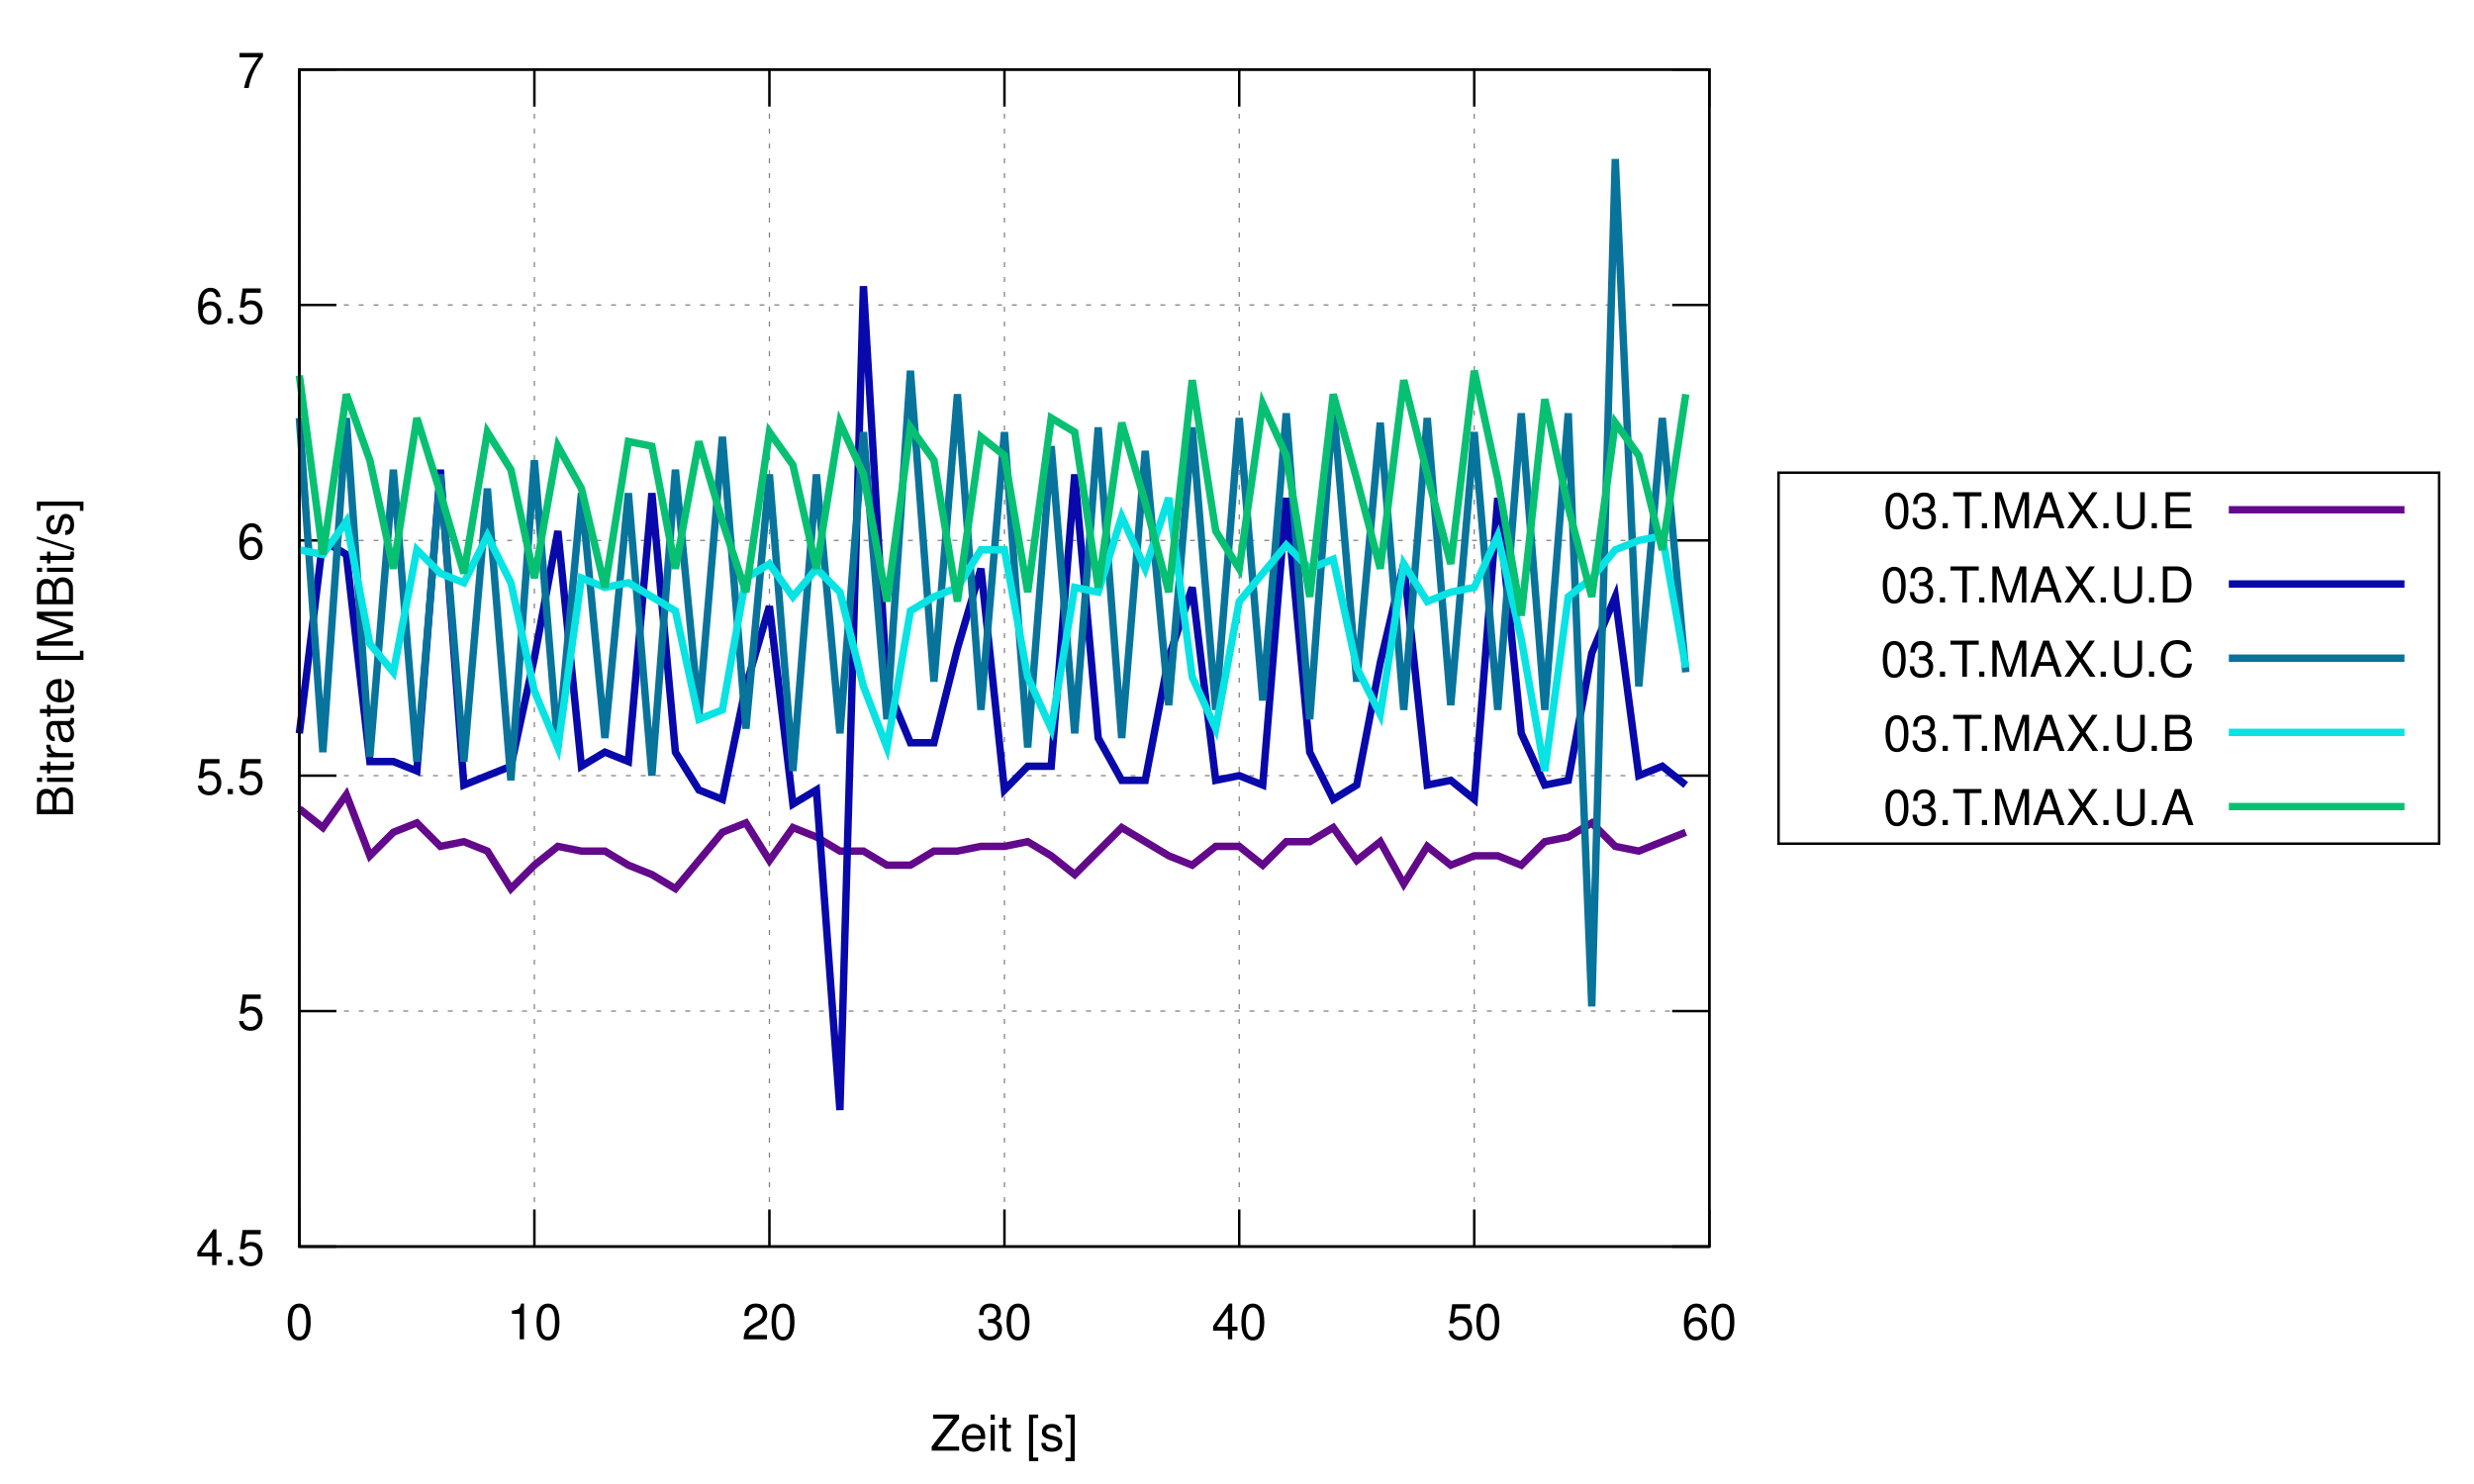
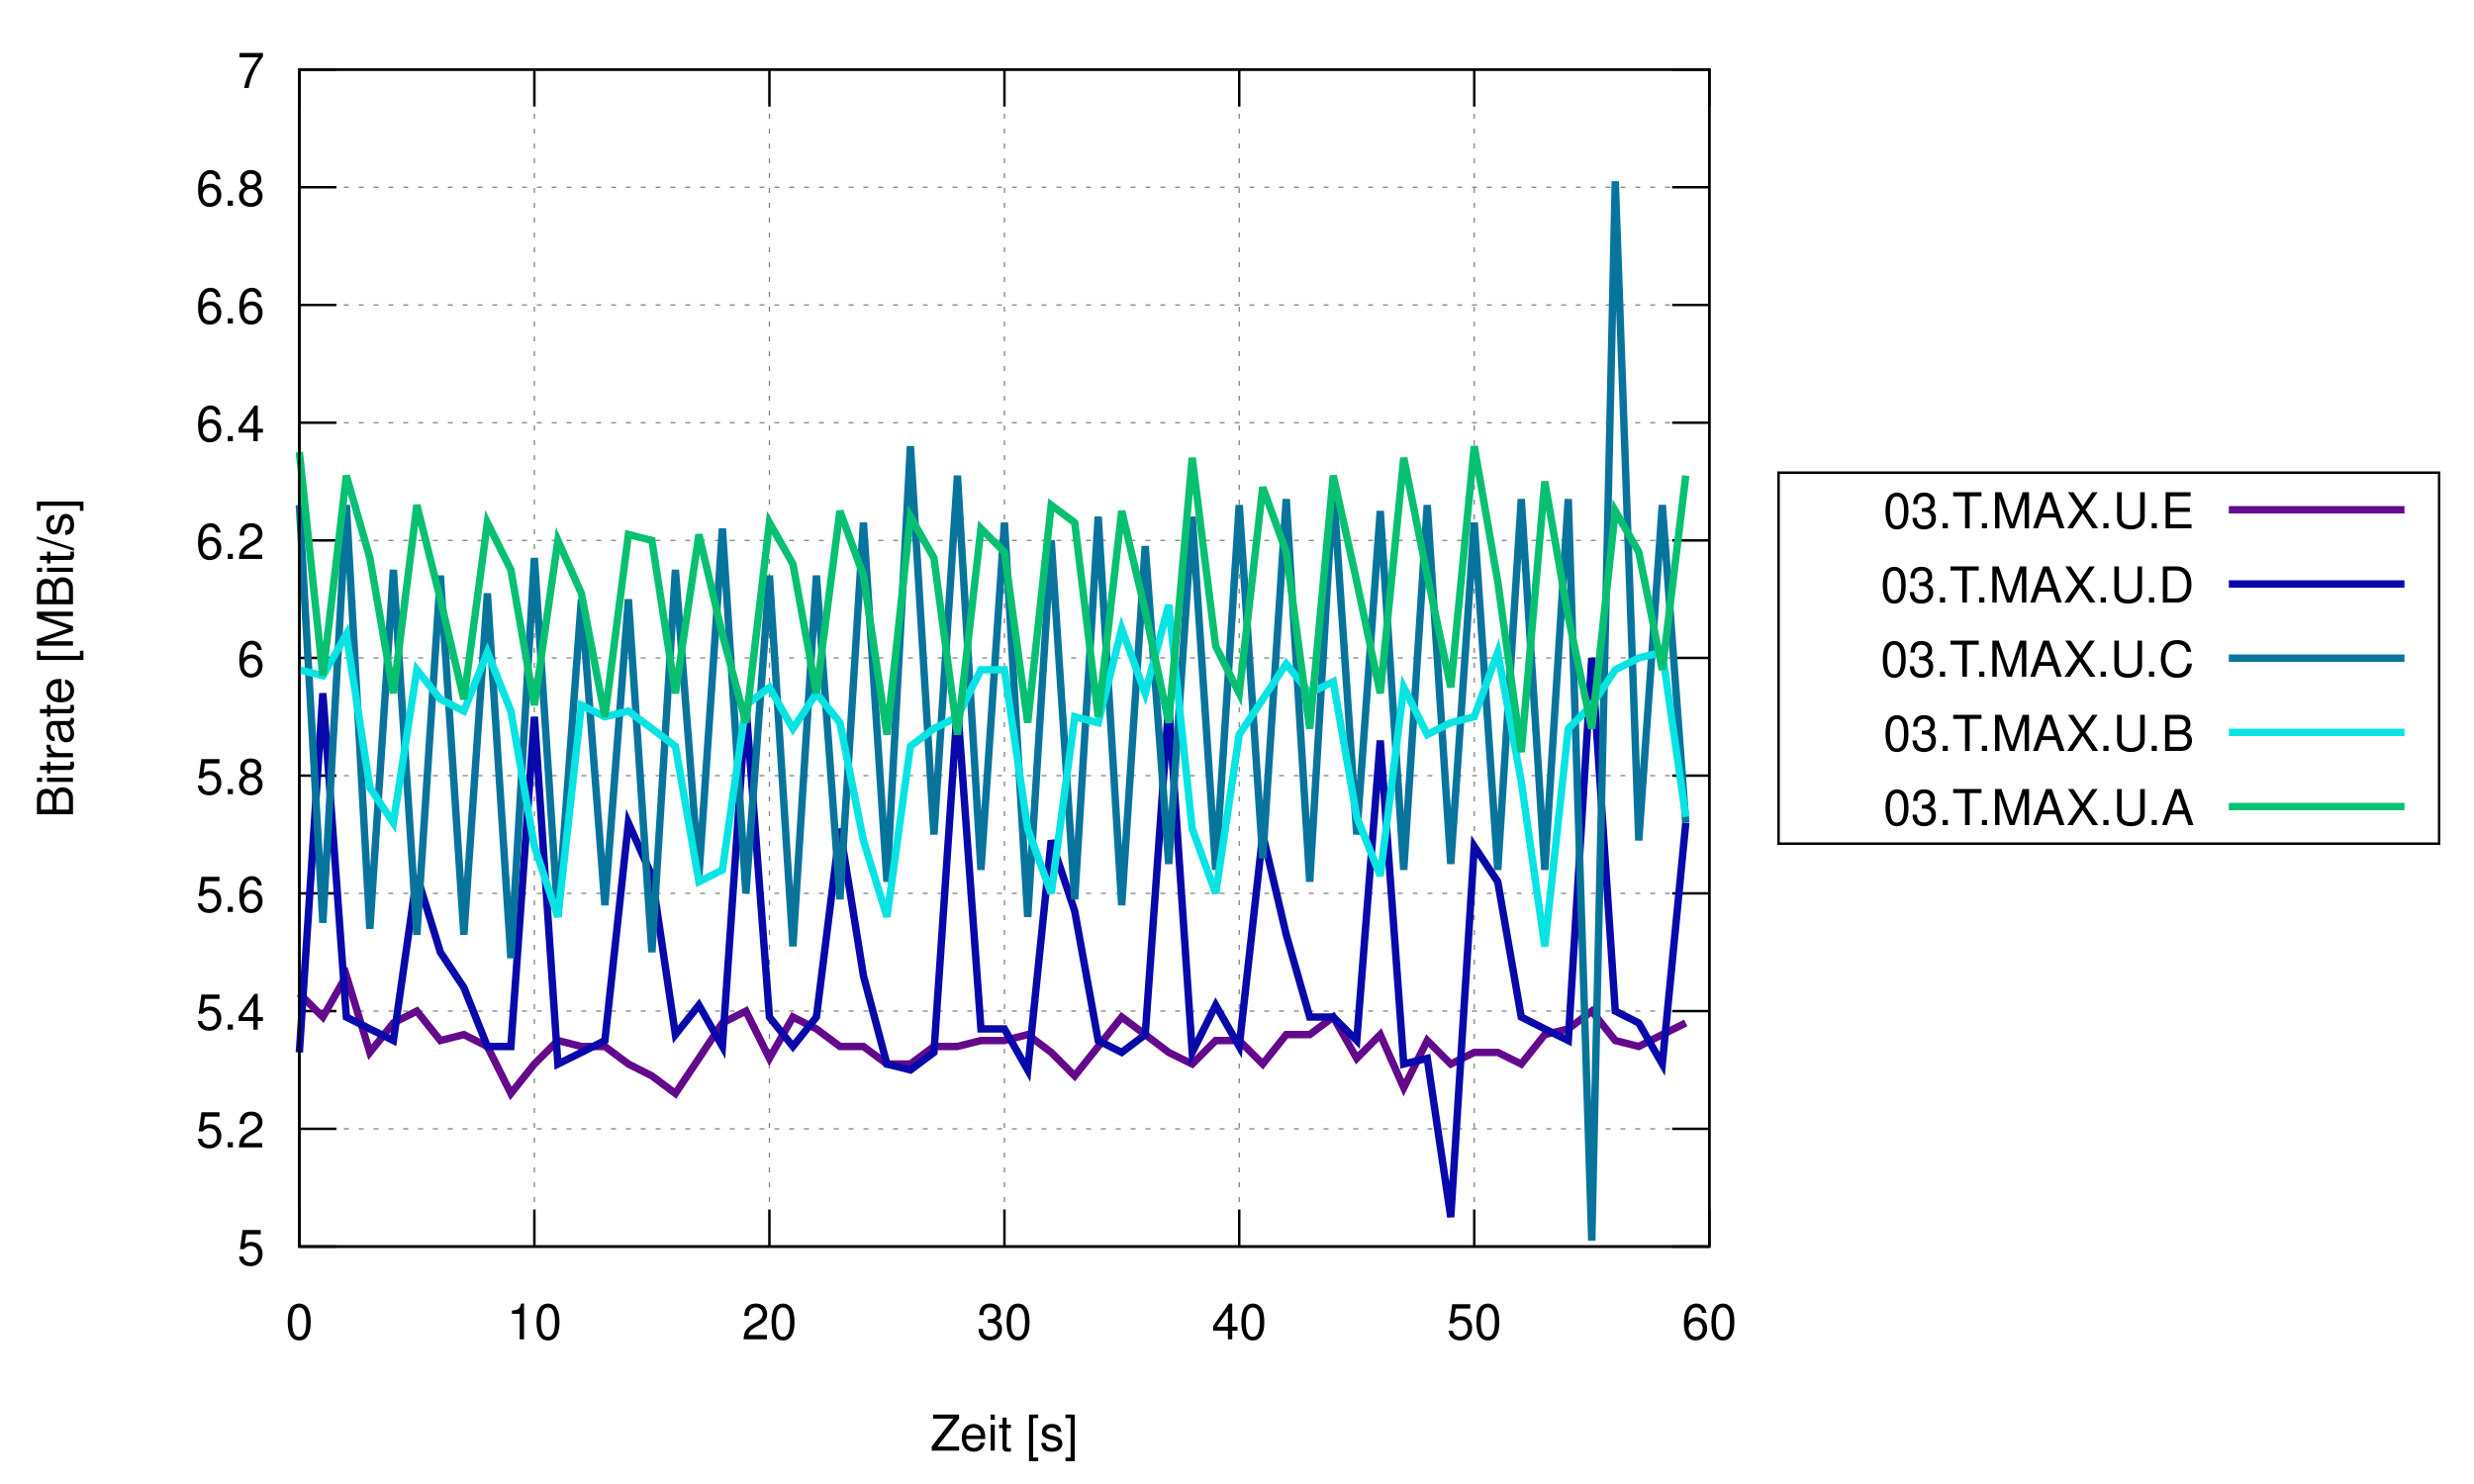
<svg xmlns="http://www.w3.org/2000/svg" xmlns:xlink="http://www.w3.org/1999/xlink" width="1000" height="600" viewBox="0 0 1000 600">
  <g id="gnuplot_canvas">
    <rect x="0" y="0" width="1000" height="600" fill="none" />
    <defs>
      <circle id="gpDot" r="0.5" stroke-width="0.5" />
      <path id="gpPt0" stroke-width="0.133" stroke="currentColor" d="M-1,0 h2 M0,-1 v2" />
      <path id="gpPt1" stroke-width="0.133" stroke="currentColor" d="M-1,-1 L1,1 M1,-1 L-1,1" />
      <path id="gpPt2" stroke-width="0.133" stroke="currentColor" d="M-1,0 L1,0 M0,-1 L0,1 M-1,-1 L1,1 M-1,1 L1,-1" />
      <rect id="gpPt3" stroke-width="0.133" stroke="currentColor" x="-1" y="-1" width="2" height="2" />
      <rect id="gpPt4" stroke-width="0.133" stroke="currentColor" fill="currentColor" x="-1" y="-1" width="2" height="2" />
      <circle id="gpPt5" stroke-width="0.133" stroke="currentColor" cx="0" cy="0" r="1" />
      <use xlink:href="#gpPt5" id="gpPt6" fill="currentColor" stroke="none" />
      <path id="gpPt7" stroke-width="0.133" stroke="currentColor" d="M0,-1.33 L-1.33,0.67 L1.33,0.67 z" />
      <use xlink:href="#gpPt7" id="gpPt8" fill="currentColor" stroke="none" />
      <use xlink:href="#gpPt7" id="gpPt9" stroke="currentColor" transform="rotate(180)" />
      <use xlink:href="#gpPt9" id="gpPt10" fill="currentColor" stroke="none" />
      <use xlink:href="#gpPt3" id="gpPt11" stroke="currentColor" transform="rotate(45)" />
      <use xlink:href="#gpPt11" id="gpPt12" fill="currentColor" stroke="none" />
      <path id="gpPt13" stroke-width="0.133" stroke="currentColor" d="M0,1.330 L1.265,0.411 L0.782,-1.067 L-0.782,-1.076 L-1.265,0.411 z" />
      <use xlink:href="#gpPt13" id="gpPt14" fill="currentColor" stroke="none" />
      <filter id="textbox" filterUnits="objectBoundingBox" x="0" y="0" height="1" width="1">
        <feFlood flood-color="white" flood-opacity="1" result="bgnd" />
        <feComposite in="SourceGraphic" in2="bgnd" operator="atop" />
      </filter>
      <filter id="greybox" filterUnits="objectBoundingBox" x="0" y="0" height="1" width="1">
        <feFlood flood-color="lightgrey" flood-opacity="1" result="grey" />
        <feComposite in="SourceGraphic" in2="grey" operator="atop" />
      </filter>
    </defs>
    <g fill="none" color="white" stroke="currentColor" stroke-width="1.00" stroke-linecap="butt" stroke-linejoin="miter">
</g>
    <g fill="none" color="black" stroke="currentColor" stroke-width="1.00" stroke-linecap="butt" stroke-linejoin="miter">
</g>
    <g fill="none" color="black" stroke="black" stroke-width="0.50" stroke-linecap="butt" stroke-linejoin="miter">
</g>
    <g fill="none" color="gray" stroke="currentColor" stroke-width="0.50" stroke-linecap="butt" stroke-linejoin="miter">
      <path stroke="gray" stroke-dasharray="2,4" class="gridline" d="M121.0,504.0 L690.9,504.0  " />
    </g>
    <g fill="none" color="gray" stroke="gray" stroke-width="1.00" stroke-linecap="butt" stroke-linejoin="miter">
</g>
    <g fill="none" color="black" stroke="currentColor" stroke-width="1.00" stroke-linecap="butt" stroke-linejoin="miter">
      <path stroke="black" d="M121.0,504.0 L136.0,504.0 M690.9,504.0 L675.9,504.0  " />
      <g transform="translate(107.0,511.5)" stroke="none" fill="black" font-family="Helvetica" font-size="20.00" text-anchor="end">
        <text>
-           <tspan font-family="Helvetica"> 4.5</tspan>
+           <tspan font-family="Helvetica"> 5</tspan>
+         </text>
+       </g>
+     </g>
+     <g fill="none" color="black" stroke="currentColor" stroke-width="1.00" stroke-linecap="butt" stroke-linejoin="miter">
+ </g>
+     <g fill="none" color="black" stroke="black" stroke-width="0.50" stroke-linecap="butt" stroke-linejoin="miter">
+ </g>
+     <g fill="none" color="gray" stroke="currentColor" stroke-width="0.50" stroke-linecap="butt" stroke-linejoin="miter">
+       <path stroke="gray" stroke-dasharray="2,4" class="gridline" d="M121.0,456.4 L690.9,456.4  " />
+     </g>
+     <g fill="none" color="gray" stroke="gray" stroke-width="1.00" stroke-linecap="butt" stroke-linejoin="miter">
+ </g>
+     <g fill="none" color="black" stroke="currentColor" stroke-width="1.00" stroke-linecap="butt" stroke-linejoin="miter">
+       <path stroke="black" d="M121.0,456.4 L136.0,456.4 M690.9,456.4 L675.9,456.4  " />
+       <g transform="translate(107.0,463.9)" stroke="none" fill="black" font-family="Helvetica" font-size="20.00" text-anchor="end">
+         <text>
+           <tspan font-family="Helvetica"> 5.2</tspan>
        </text>
      </g>
    </g>
    <g fill="none" color="black" stroke="currentColor" stroke-width="1.00" stroke-linecap="butt" stroke-linejoin="miter">
</g>
    <g fill="none" color="black" stroke="black" stroke-width="0.50" stroke-linecap="butt" stroke-linejoin="miter">
</g>
    <g fill="none" color="gray" stroke="currentColor" stroke-width="0.50" stroke-linecap="butt" stroke-linejoin="miter">
      <path stroke="gray" stroke-dasharray="2,4" class="gridline" d="M121.0,408.8 L690.9,408.8  " />
    </g>
    <g fill="none" color="gray" stroke="gray" stroke-width="1.00" stroke-linecap="butt" stroke-linejoin="miter">
</g>
    <g fill="none" color="black" stroke="currentColor" stroke-width="1.00" stroke-linecap="butt" stroke-linejoin="miter">
      <path stroke="black" d="M121.0,408.8 L136.0,408.8 M690.9,408.8 L675.9,408.8  " />
      <g transform="translate(107.0,416.3)" stroke="none" fill="black" font-family="Helvetica" font-size="20.00" text-anchor="end">
        <text>
-           <tspan font-family="Helvetica"> 5</tspan>
+           <tspan font-family="Helvetica"> 5.4</tspan>
+         </text>
+       </g>
+     </g>
+     <g fill="none" color="black" stroke="currentColor" stroke-width="1.00" stroke-linecap="butt" stroke-linejoin="miter">
+ </g>
+     <g fill="none" color="black" stroke="black" stroke-width="0.50" stroke-linecap="butt" stroke-linejoin="miter">
+ </g>
+     <g fill="none" color="gray" stroke="currentColor" stroke-width="0.50" stroke-linecap="butt" stroke-linejoin="miter">
+       <path stroke="gray" stroke-dasharray="2,4" class="gridline" d="M121.0,361.2 L690.9,361.2  " />
+     </g>
+     <g fill="none" color="gray" stroke="gray" stroke-width="1.00" stroke-linecap="butt" stroke-linejoin="miter">
+ </g>
+     <g fill="none" color="black" stroke="currentColor" stroke-width="1.00" stroke-linecap="butt" stroke-linejoin="miter">
+       <path stroke="black" d="M121.0,361.2 L136.0,361.2 M690.9,361.2 L675.9,361.2  " />
+       <g transform="translate(107.0,368.7)" stroke="none" fill="black" font-family="Helvetica" font-size="20.00" text-anchor="end">
+         <text>
+           <tspan font-family="Helvetica"> 5.6</tspan>
        </text>
      </g>
    </g>
    <g fill="none" color="black" stroke="currentColor" stroke-width="1.00" stroke-linecap="butt" stroke-linejoin="miter">
</g>
    <g fill="none" color="black" stroke="black" stroke-width="0.50" stroke-linecap="butt" stroke-linejoin="miter">
</g>
    <g fill="none" color="gray" stroke="currentColor" stroke-width="0.50" stroke-linecap="butt" stroke-linejoin="miter">
      <path stroke="gray" stroke-dasharray="2,4" class="gridline" d="M121.0,313.6 L690.9,313.6  " />
    </g>
    <g fill="none" color="gray" stroke="gray" stroke-width="1.00" stroke-linecap="butt" stroke-linejoin="miter">
</g>
    <g fill="none" color="black" stroke="currentColor" stroke-width="1.00" stroke-linecap="butt" stroke-linejoin="miter">
      <path stroke="black" d="M121.0,313.6 L136.0,313.6 M690.9,313.6 L675.9,313.6  " />
      <g transform="translate(107.0,321.1)" stroke="none" fill="black" font-family="Helvetica" font-size="20.00" text-anchor="end">
        <text>
-           <tspan font-family="Helvetica"> 5.5</tspan>
+           <tspan font-family="Helvetica"> 5.8</tspan>
+         </text>
+       </g>
+     </g>
+     <g fill="none" color="black" stroke="currentColor" stroke-width="1.00" stroke-linecap="butt" stroke-linejoin="miter">
+ </g>
+     <g fill="none" color="black" stroke="black" stroke-width="0.50" stroke-linecap="butt" stroke-linejoin="miter">
+ </g>
+     <g fill="none" color="gray" stroke="currentColor" stroke-width="0.50" stroke-linecap="butt" stroke-linejoin="miter">
+       <path stroke="gray" stroke-dasharray="2,4" class="gridline" d="M121.0,266.0 L690.9,266.0  " />
+     </g>
+     <g fill="none" color="gray" stroke="gray" stroke-width="1.00" stroke-linecap="butt" stroke-linejoin="miter">
+ </g>
+     <g fill="none" color="black" stroke="currentColor" stroke-width="1.00" stroke-linecap="butt" stroke-linejoin="miter">
+       <path stroke="black" d="M121.0,266.0 L136.0,266.0 M690.9,266.0 L675.9,266.0  " />
+       <g transform="translate(107.0,273.5)" stroke="none" fill="black" font-family="Helvetica" font-size="20.00" text-anchor="end">
+         <text>
+           <tspan font-family="Helvetica"> 6</tspan>
        </text>
      </g>
    </g>
    <g fill="none" color="black" stroke="currentColor" stroke-width="1.00" stroke-linecap="butt" stroke-linejoin="miter">
</g>
    <g fill="none" color="black" stroke="black" stroke-width="0.50" stroke-linecap="butt" stroke-linejoin="miter">
</g>
    <g fill="none" color="gray" stroke="currentColor" stroke-width="0.50" stroke-linecap="butt" stroke-linejoin="miter">
      <path stroke="gray" stroke-dasharray="2,4" class="gridline" d="M121.0,218.5 L690.9,218.5  " />
    </g>
    <g fill="none" color="gray" stroke="gray" stroke-width="1.00" stroke-linecap="butt" stroke-linejoin="miter">
</g>
    <g fill="none" color="black" stroke="currentColor" stroke-width="1.00" stroke-linecap="butt" stroke-linejoin="miter">
      <path stroke="black" d="M121.0,218.5 L136.0,218.5 M690.9,218.5 L675.9,218.5  " />
      <g transform="translate(107.0,226.0)" stroke="none" fill="black" font-family="Helvetica" font-size="20.00" text-anchor="end">
        <text>
-           <tspan font-family="Helvetica"> 6</tspan>
+           <tspan font-family="Helvetica"> 6.2</tspan>
+         </text>
+       </g>
+     </g>
+     <g fill="none" color="black" stroke="currentColor" stroke-width="1.00" stroke-linecap="butt" stroke-linejoin="miter">
+ </g>
+     <g fill="none" color="black" stroke="black" stroke-width="0.50" stroke-linecap="butt" stroke-linejoin="miter">
+ </g>
+     <g fill="none" color="gray" stroke="currentColor" stroke-width="0.50" stroke-linecap="butt" stroke-linejoin="miter">
+       <path stroke="gray" stroke-dasharray="2,4" class="gridline" d="M121.0,170.9 L690.9,170.9  " />
+     </g>
+     <g fill="none" color="gray" stroke="gray" stroke-width="1.00" stroke-linecap="butt" stroke-linejoin="miter">
+ </g>
+     <g fill="none" color="black" stroke="currentColor" stroke-width="1.00" stroke-linecap="butt" stroke-linejoin="miter">
+       <path stroke="black" d="M121.0,170.9 L136.0,170.9 M690.9,170.9 L675.9,170.9  " />
+       <g transform="translate(107.0,178.4)" stroke="none" fill="black" font-family="Helvetica" font-size="20.00" text-anchor="end">
+         <text>
+           <tspan font-family="Helvetica"> 6.4</tspan>
        </text>
      </g>
    </g>
    <g fill="none" color="black" stroke="currentColor" stroke-width="1.00" stroke-linecap="butt" stroke-linejoin="miter">
</g>
    <g fill="none" color="black" stroke="black" stroke-width="0.50" stroke-linecap="butt" stroke-linejoin="miter">
</g>
    <g fill="none" color="gray" stroke="currentColor" stroke-width="0.50" stroke-linecap="butt" stroke-linejoin="miter">
      <path stroke="gray" stroke-dasharray="2,4" class="gridline" d="M121.0,123.3 L690.9,123.3  " />
    </g>
    <g fill="none" color="gray" stroke="gray" stroke-width="1.00" stroke-linecap="butt" stroke-linejoin="miter">
</g>
    <g fill="none" color="black" stroke="currentColor" stroke-width="1.00" stroke-linecap="butt" stroke-linejoin="miter">
      <path stroke="black" d="M121.0,123.3 L136.0,123.3 M690.9,123.3 L675.9,123.3  " />
      <g transform="translate(107.0,130.8)" stroke="none" fill="black" font-family="Helvetica" font-size="20.00" text-anchor="end">
        <text>
-           <tspan font-family="Helvetica"> 6.5</tspan>
+           <tspan font-family="Helvetica"> 6.6</tspan>
+         </text>
+       </g>
+     </g>
+     <g fill="none" color="black" stroke="currentColor" stroke-width="1.00" stroke-linecap="butt" stroke-linejoin="miter">
+ </g>
+     <g fill="none" color="black" stroke="black" stroke-width="0.50" stroke-linecap="butt" stroke-linejoin="miter">
+ </g>
+     <g fill="none" color="gray" stroke="currentColor" stroke-width="0.50" stroke-linecap="butt" stroke-linejoin="miter">
+       <path stroke="gray" stroke-dasharray="2,4" class="gridline" d="M121.0,75.7 L690.9,75.7  " />
+     </g>
+     <g fill="none" color="gray" stroke="gray" stroke-width="1.00" stroke-linecap="butt" stroke-linejoin="miter">
+ </g>
+     <g fill="none" color="black" stroke="currentColor" stroke-width="1.00" stroke-linecap="butt" stroke-linejoin="miter">
+       <path stroke="black" d="M121.0,75.7 L136.0,75.7 M690.9,75.7 L675.9,75.7  " />
+       <g transform="translate(107.0,83.2)" stroke="none" fill="black" font-family="Helvetica" font-size="20.00" text-anchor="end">
+         <text>
+           <tspan font-family="Helvetica"> 6.8</tspan>
        </text>
      </g>
    </g>
    <g fill="none" color="black" stroke="currentColor" stroke-width="1.00" stroke-linecap="butt" stroke-linejoin="miter">
</g>
    <g fill="none" color="black" stroke="black" stroke-width="0.50" stroke-linecap="butt" stroke-linejoin="miter">
</g>
    <g fill="none" color="gray" stroke="currentColor" stroke-width="0.50" stroke-linecap="butt" stroke-linejoin="miter">
      <path stroke="gray" stroke-dasharray="2,4" class="gridline" d="M121.0,28.1 L690.9,28.1  " />
    </g>
    <g fill="none" color="gray" stroke="gray" stroke-width="1.00" stroke-linecap="butt" stroke-linejoin="miter">
</g>
    <g fill="none" color="black" stroke="currentColor" stroke-width="1.00" stroke-linecap="butt" stroke-linejoin="miter">
      <path stroke="black" d="M121.0,28.1 L136.0,28.1 M690.9,28.1 L675.9,28.1  " />
      <g transform="translate(107.0,35.6)" stroke="none" fill="black" font-family="Helvetica" font-size="20.00" text-anchor="end">
        <text>
          <tspan font-family="Helvetica"> 7</tspan>
        </text>
      </g>
    </g>
    <g fill="none" color="black" stroke="currentColor" stroke-width="1.00" stroke-linecap="butt" stroke-linejoin="miter">
</g>
    <g fill="none" color="black" stroke="black" stroke-width="0.50" stroke-linecap="butt" stroke-linejoin="miter">
</g>
    <g fill="none" color="gray" stroke="currentColor" stroke-width="0.50" stroke-linecap="butt" stroke-linejoin="miter">
      <path stroke="gray" stroke-dasharray="2,4" class="gridline" d="M121.0,504.0 L121.0,28.1  " />
    </g>
    <g fill="none" color="gray" stroke="gray" stroke-width="1.00" stroke-linecap="butt" stroke-linejoin="miter">
</g>
    <g fill="none" color="black" stroke="currentColor" stroke-width="1.00" stroke-linecap="butt" stroke-linejoin="miter">
      <path stroke="black" d="M121.0,504.0 L121.0,489.0 M121.0,28.1 L121.0,43.1  " />
      <g transform="translate(121.0,541.5)" stroke="none" fill="black" font-family="Helvetica" font-size="20.00" text-anchor="middle">
        <text>
          <tspan font-family="Helvetica"> 0</tspan>
        </text>
      </g>
    </g>
    <g fill="none" color="black" stroke="currentColor" stroke-width="1.00" stroke-linecap="butt" stroke-linejoin="miter">
</g>
    <g fill="none" color="black" stroke="black" stroke-width="0.50" stroke-linecap="butt" stroke-linejoin="miter">
</g>
    <g fill="none" color="gray" stroke="currentColor" stroke-width="0.50" stroke-linecap="butt" stroke-linejoin="miter">
      <path stroke="gray" stroke-dasharray="2,4" class="gridline" d="M216.0,504.0 L216.0,28.1  " />
    </g>
    <g fill="none" color="gray" stroke="gray" stroke-width="1.00" stroke-linecap="butt" stroke-linejoin="miter">
</g>
    <g fill="none" color="black" stroke="currentColor" stroke-width="1.00" stroke-linecap="butt" stroke-linejoin="miter">
      <path stroke="black" d="M216.0,504.0 L216.0,489.0 M216.0,28.1 L216.0,43.1  " />
      <g transform="translate(216.0,541.5)" stroke="none" fill="black" font-family="Helvetica" font-size="20.00" text-anchor="middle">
        <text>
          <tspan font-family="Helvetica"> 10</tspan>
        </text>
      </g>
    </g>
    <g fill="none" color="black" stroke="currentColor" stroke-width="1.00" stroke-linecap="butt" stroke-linejoin="miter">
</g>
    <g fill="none" color="black" stroke="black" stroke-width="0.50" stroke-linecap="butt" stroke-linejoin="miter">
</g>
    <g fill="none" color="gray" stroke="currentColor" stroke-width="0.50" stroke-linecap="butt" stroke-linejoin="miter">
      <path stroke="gray" stroke-dasharray="2,4" class="gridline" d="M311.0,504.0 L311.0,28.1  " />
    </g>
    <g fill="none" color="gray" stroke="gray" stroke-width="1.00" stroke-linecap="butt" stroke-linejoin="miter">
</g>
    <g fill="none" color="black" stroke="currentColor" stroke-width="1.00" stroke-linecap="butt" stroke-linejoin="miter">
      <path stroke="black" d="M311.0,504.0 L311.0,489.0 M311.0,28.1 L311.0,43.1  " />
      <g transform="translate(311.0,541.5)" stroke="none" fill="black" font-family="Helvetica" font-size="20.00" text-anchor="middle">
        <text>
          <tspan font-family="Helvetica"> 20</tspan>
        </text>
      </g>
    </g>
    <g fill="none" color="black" stroke="currentColor" stroke-width="1.00" stroke-linecap="butt" stroke-linejoin="miter">
</g>
    <g fill="none" color="black" stroke="black" stroke-width="0.50" stroke-linecap="butt" stroke-linejoin="miter">
</g>
    <g fill="none" color="gray" stroke="currentColor" stroke-width="0.50" stroke-linecap="butt" stroke-linejoin="miter">
      <path stroke="gray" stroke-dasharray="2,4" class="gridline" d="M406.0,504.0 L406.0,28.1  " />
    </g>
    <g fill="none" color="gray" stroke="gray" stroke-width="1.00" stroke-linecap="butt" stroke-linejoin="miter">
</g>
    <g fill="none" color="black" stroke="currentColor" stroke-width="1.00" stroke-linecap="butt" stroke-linejoin="miter">
      <path stroke="black" d="M406.0,504.0 L406.0,489.0 M406.0,28.1 L406.0,43.1  " />
      <g transform="translate(406.0,541.5)" stroke="none" fill="black" font-family="Helvetica" font-size="20.00" text-anchor="middle">
        <text>
          <tspan font-family="Helvetica"> 30</tspan>
        </text>
      </g>
    </g>
    <g fill="none" color="black" stroke="currentColor" stroke-width="1.00" stroke-linecap="butt" stroke-linejoin="miter">
</g>
    <g fill="none" color="black" stroke="black" stroke-width="0.50" stroke-linecap="butt" stroke-linejoin="miter">
</g>
    <g fill="none" color="gray" stroke="currentColor" stroke-width="0.50" stroke-linecap="butt" stroke-linejoin="miter">
      <path stroke="gray" stroke-dasharray="2,4" class="gridline" d="M500.9,504.0 L500.9,28.1  " />
    </g>
    <g fill="none" color="gray" stroke="gray" stroke-width="1.00" stroke-linecap="butt" stroke-linejoin="miter">
</g>
    <g fill="none" color="black" stroke="currentColor" stroke-width="1.00" stroke-linecap="butt" stroke-linejoin="miter">
      <path stroke="black" d="M500.9,504.0 L500.9,489.0 M500.9,28.1 L500.9,43.1  " />
      <g transform="translate(500.9,541.5)" stroke="none" fill="black" font-family="Helvetica" font-size="20.00" text-anchor="middle">
        <text>
          <tspan font-family="Helvetica"> 40</tspan>
        </text>
      </g>
    </g>
    <g fill="none" color="black" stroke="currentColor" stroke-width="1.00" stroke-linecap="butt" stroke-linejoin="miter">
</g>
    <g fill="none" color="black" stroke="black" stroke-width="0.50" stroke-linecap="butt" stroke-linejoin="miter">
</g>
    <g fill="none" color="gray" stroke="currentColor" stroke-width="0.50" stroke-linecap="butt" stroke-linejoin="miter">
      <path stroke="gray" stroke-dasharray="2,4" class="gridline" d="M595.9,504.0 L595.9,28.1  " />
    </g>
    <g fill="none" color="gray" stroke="gray" stroke-width="1.00" stroke-linecap="butt" stroke-linejoin="miter">
</g>
    <g fill="none" color="black" stroke="currentColor" stroke-width="1.00" stroke-linecap="butt" stroke-linejoin="miter">
      <path stroke="black" d="M595.9,504.0 L595.9,489.0 M595.9,28.1 L595.9,43.1  " />
      <g transform="translate(595.9,541.5)" stroke="none" fill="black" font-family="Helvetica" font-size="20.00" text-anchor="middle">
        <text>
          <tspan font-family="Helvetica"> 50</tspan>
        </text>
      </g>
    </g>
    <g fill="none" color="black" stroke="currentColor" stroke-width="1.00" stroke-linecap="butt" stroke-linejoin="miter">
</g>
    <g fill="none" color="black" stroke="black" stroke-width="0.50" stroke-linecap="butt" stroke-linejoin="miter">
</g>
    <g fill="none" color="gray" stroke="currentColor" stroke-width="0.50" stroke-linecap="butt" stroke-linejoin="miter">
      <path stroke="gray" stroke-dasharray="2,4" class="gridline" d="M690.9,504.0 L690.9,28.1  " />
    </g>
    <g fill="none" color="gray" stroke="gray" stroke-width="1.00" stroke-linecap="butt" stroke-linejoin="miter">
</g>
    <g fill="none" color="black" stroke="currentColor" stroke-width="1.00" stroke-linecap="butt" stroke-linejoin="miter">
      <path stroke="black" d="M690.9,504.0 L690.9,489.0 M690.9,28.1 L690.9,43.1  " />
      <g transform="translate(690.9,541.5)" stroke="none" fill="black" font-family="Helvetica" font-size="20.00" text-anchor="middle">
        <text>
          <tspan font-family="Helvetica"> 60</tspan>
        </text>
      </g>
    </g>
    <g fill="none" color="black" stroke="currentColor" stroke-width="1.00" stroke-linecap="butt" stroke-linejoin="miter">
</g>
    <g fill="none" color="black" stroke="currentColor" stroke-width="1.00" stroke-linecap="butt" stroke-linejoin="miter">
      <path stroke="black" d="M121.0,28.1 L121.0,504.0 L690.9,504.0 L690.9,28.1 L121.0,28.1 Z  " />
    </g>
    <g fill="none" color="black" stroke="currentColor" stroke-width="1.00" stroke-linecap="butt" stroke-linejoin="miter">
      <g transform="translate(29.5,266.1) rotate(270)" stroke="none" fill="black" font-family="Helvetica" font-size="20.00" text-anchor="middle">
        <text>
          <tspan font-family="Helvetica">Bitrate [MBit/s]</tspan>
        </text>
      </g>
    </g>
    <g fill="none" color="black" stroke="currentColor" stroke-width="1.00" stroke-linecap="butt" stroke-linejoin="miter">
      <g transform="translate(405.9,586.5)" stroke="none" fill="black" font-family="Helvetica" font-size="20.00" text-anchor="middle">
        <text>
          <tspan font-family="Helvetica">Zeit [s]</tspan>
        </text>
      </g>
    </g>
    <g fill="none" color="black" stroke="currentColor" stroke-width="1.00" stroke-linecap="butt" stroke-linejoin="miter">
</g>
    <g fill="none" color="black" stroke="currentColor" stroke-width="1.00" stroke-linecap="butt" stroke-linejoin="miter">
      <path stroke="black" d="M718.9,341.1 L718.9,191.1 L985.9,191.1 L985.9,341.1 L718.9,341.1 Z  " />
    </g>
    <g id="gnuplot_plot_1">
      <g fill="none" color="white" stroke="black" stroke-width="3.00" stroke-linecap="butt" stroke-linejoin="miter">
</g>
      <g fill="none" color="black" stroke="currentColor" stroke-width="3.00" stroke-linecap="butt" stroke-linejoin="miter">
        <g transform="translate(886.9,213.6)" stroke="none" fill="black" font-family="Helvetica" font-size="20.00" text-anchor="end">
          <text>
            <tspan font-family="Helvetica">03.T.MAX.U.E</tspan>
          </text>
        </g>
      </g>
      <g fill="none" color="black" stroke="currentColor" stroke-width="3.00" stroke-linecap="butt" stroke-linejoin="miter">
-         <path stroke="rgb( 99,   9, 139)" d="M900.9,206.1 L971.9,206.1 M121.0,327.0 L130.5,334.6 L140.0,321.3 L149.5,346.0 L159.0,336.5 L168.5,332.7   L178.0,342.2 L187.5,340.3 L197.0,344.1 L206.5,359.3 L216.0,349.8 L225.5,342.2 L235.0,344.1 L244.5,344.1   L254.0,349.8 L263.5,353.6 L273.0,359.3 L282.5,347.9 L292.0,336.5 L301.5,332.7 L311.0,347.9 L320.5,334.6   L330.0,338.4 L339.5,344.1 L349.0,344.1 L358.5,349.8 L368.0,349.8 L377.5,344.1 L387.0,344.1 L396.5,342.2   L406.0,342.2 L415.4,340.3 L424.9,346.0 L434.4,353.6 L443.9,344.1 L453.4,334.6 L462.9,340.3 L472.4,346.0   L481.9,349.8 L491.4,342.2 L500.9,342.2 L510.4,349.8 L519.9,340.3 L529.4,340.3 L538.9,334.6 L548.4,347.9   L557.9,340.3 L567.4,357.4 L576.9,342.2 L586.4,349.8 L595.9,346.0 L605.4,346.0 L614.9,349.8 L624.4,340.3   L633.9,338.4 L643.4,332.7 L652.9,342.2 L662.4,344.1 L671.9,340.3 L681.4,336.5  " />
+         <path stroke="rgb( 99,   9, 139)" d="M900.9,206.1 L971.9,206.1 M121.0,401.7 L130.5,411.2 L140.0,394.5 L149.5,425.5 L159.0,413.6 L168.5,408.8   L178.0,420.7 L187.5,418.3 L197.0,423.1 L206.5,442.1 L216.0,430.2 L225.5,420.7 L235.0,423.1 L244.5,423.1   L254.0,430.2 L263.5,435.0 L273.0,442.1 L282.5,427.9 L292.0,413.6 L301.5,408.8 L311.0,427.9 L320.5,411.2   L330.0,416.0 L339.5,423.1 L349.0,423.1 L358.5,430.2 L368.0,430.2 L377.5,423.1 L387.0,423.1 L396.5,420.7   L406.0,420.7 L415.4,418.3 L424.9,425.5 L434.4,435.0 L443.9,423.1 L453.4,411.2 L462.9,418.3 L472.4,425.5   L481.9,430.2 L491.4,420.7 L500.9,420.7 L510.4,430.2 L519.9,418.3 L529.4,418.3 L538.9,411.2 L548.4,427.9   L557.9,418.3 L567.4,439.8 L576.9,420.7 L586.4,430.2 L595.9,425.5 L605.4,425.5 L614.9,430.2 L624.4,418.3   L633.9,416.0 L643.4,408.8 L652.9,420.7 L662.4,423.1 L671.9,418.3 L681.4,413.6  " />
      </g>
    </g>
    <g id="gnuplot_plot_2">
      <g fill="none" color="black" stroke="currentColor" stroke-width="3.00" stroke-linecap="butt" stroke-linejoin="miter">
        <g transform="translate(886.9,243.6)" stroke="none" fill="black" font-family="Helvetica" font-size="20.00" text-anchor="end">
          <text>
            <tspan font-family="Helvetica">03.T.MAX.U.D</tspan>
          </text>
        </g>
      </g>
      <g fill="none" color="black" stroke="currentColor" stroke-width="3.00" stroke-linecap="butt" stroke-linejoin="miter">
-         <path stroke="rgb(  8,   8, 171)" d="M900.9,236.1 L971.9,236.1 M121.0,296.5 L130.5,218.5 L140.0,224.2 L149.5,307.9 L159.0,307.9 L168.5,311.7   L178.0,189.9 L187.5,317.4 L197.0,313.6 L206.5,309.8 L216.0,266.0 L225.5,214.7 L235.0,309.8 L244.5,304.1   L254.0,307.9 L263.5,199.4 L273.0,304.1 L282.5,319.4 L292.0,323.2 L301.5,277.5 L311.0,245.1 L320.5,325.1   L330.0,319.4 L339.5,448.8 L349.0,115.7 L358.5,277.5 L368.0,300.3 L377.5,300.3 L387.0,262.2 L396.5,229.9   L406.0,319.4 L415.4,309.8 L424.9,309.8 L434.4,191.8 L443.9,298.4 L453.4,315.5 L462.9,315.5 L472.4,266.0   L481.9,237.5 L491.4,315.5 L500.9,313.6 L510.4,317.4 L519.9,201.3 L529.4,304.1 L538.9,323.2 L548.4,317.4   L557.9,268.0 L567.4,228.0 L576.9,317.4 L586.4,315.5 L595.9,323.2 L605.4,201.3 L614.9,296.5 L624.4,317.4   L633.9,315.5 L643.4,264.1 L652.9,241.3 L662.4,313.6 L671.9,309.8 L681.4,317.4  " />
+         <path stroke="rgb(  8,   8, 171)" d="M900.9,236.1 L971.9,236.1 M121.0,425.5 L130.5,280.3 L140.0,411.2 L149.5,416.0 L159.0,420.7 L168.5,354.1   L178.0,385.0 L187.5,399.3 L197.0,423.1 L206.5,423.1 L216.0,289.8 L225.5,430.2 L235.0,425.5 L244.5,420.7   L254.0,332.7 L263.5,354.1 L273.0,418.3 L282.5,406.4 L292.0,423.1 L301.5,285.1 L311.0,411.2 L320.5,423.1   L330.0,411.2 L339.5,335.1 L349.0,394.5 L358.5,430.2 L368.0,432.6 L377.5,425.5 L387.0,285.1 L396.5,416.0   L406.0,416.0 L415.4,432.6 L424.9,339.8 L434.4,368.4 L443.9,420.7 L453.4,425.5 L462.9,418.3 L472.4,285.1   L481.9,425.5 L491.4,406.4 L500.9,423.1 L510.4,337.4 L519.9,377.9 L529.4,411.2 L538.9,411.2 L548.4,420.7   L557.9,299.4 L567.4,430.2 L576.9,427.9 L586.4,492.1 L595.9,342.2 L605.4,356.5 L614.9,411.2 L624.4,416.0   L633.9,420.7 L643.4,266.0 L652.9,408.8 L662.4,413.6 L671.9,430.2 L681.4,332.7  " />
      </g>
    </g>
    <g id="gnuplot_plot_3">
      <g fill="none" color="black" stroke="currentColor" stroke-width="3.00" stroke-linecap="butt" stroke-linejoin="miter">
        <g transform="translate(886.9,273.6)" stroke="none" fill="black" font-family="Helvetica" font-size="20.00" text-anchor="end">
          <text>
            <tspan font-family="Helvetica">03.T.MAX.U.C</tspan>
          </text>
        </g>
      </g>
      <g fill="none" color="black" stroke="currentColor" stroke-width="3.00" stroke-linecap="butt" stroke-linejoin="miter">
-         <path stroke="rgb(  8, 116, 156)" d="M900.9,266.1 L971.9,266.1 M121.0,169.0 L130.5,304.1 L140.0,169.0 L149.5,306.0 L159.0,189.9 L168.5,307.9   L178.0,191.8 L187.5,307.9 L197.0,197.5 L206.5,315.5 L216.0,186.1 L225.5,302.2 L235.0,199.4 L244.5,298.4   L254.0,199.4 L263.5,313.6 L273.0,189.9 L282.5,288.9 L292.0,176.6 L301.5,294.6 L311.0,191.8 L320.5,311.7   L330.0,191.8 L339.5,296.5 L349.0,174.7 L358.5,290.8 L368.0,149.9 L377.5,275.6 L387.0,159.4 L396.5,287.0   L406.0,174.7 L415.4,302.2 L424.9,180.4 L434.4,296.5 L443.9,172.8 L453.4,298.4 L462.9,182.3 L472.4,285.1   L481.9,172.8 L491.4,287.0 L500.9,169.0 L510.4,283.2 L519.9,167.1 L529.4,290.8 L538.9,163.3 L548.4,275.6   L557.9,170.9 L567.4,287.0 L576.9,169.0 L586.4,285.1 L595.9,174.7 L605.4,287.0 L614.9,167.1 L624.4,287.0   L633.9,167.1 L643.4,406.9 L652.9,64.3 L662.4,277.5 L671.9,169.0 L681.4,271.8  " />
+         <path stroke="rgb(  8, 116, 156)" d="M900.9,266.1 L971.9,266.1 M121.0,204.2 L130.5,373.1 L140.0,204.2 L149.5,375.5 L159.0,230.4 L168.5,377.9   L178.0,232.7 L187.5,377.9 L197.0,239.9 L206.5,387.4 L216.0,225.6 L225.5,370.7 L235.0,242.3 L244.5,366.0   L254.0,242.3 L263.5,385.0 L273.0,230.4 L282.5,354.1 L292.0,213.7 L301.5,361.2 L311.0,232.7 L320.5,382.6   L330.0,232.7 L339.5,363.6 L349.0,211.3 L358.5,356.5 L368.0,180.4 L377.5,337.4 L387.0,192.3 L396.5,351.7   L406.0,211.3 L415.4,370.7 L424.9,218.5 L434.4,363.6 L443.9,208.9 L453.4,366.0 L462.9,220.8 L472.4,349.3   L481.9,208.9 L491.4,351.7 L500.9,204.2 L510.4,347.0 L519.9,201.8 L529.4,356.5 L538.9,197.0 L548.4,337.4   L557.9,206.6 L567.4,351.7 L576.9,204.2 L586.4,349.3 L595.9,211.3 L605.4,351.7 L614.9,201.8 L624.4,351.7   L633.9,201.8 L643.4,501.6 L652.9,73.3 L662.4,339.8 L671.9,204.2 L681.4,332.7  " />
      </g>
    </g>
    <g id="gnuplot_plot_4">
      <g fill="none" color="black" stroke="currentColor" stroke-width="3.00" stroke-linecap="butt" stroke-linejoin="miter">
        <g transform="translate(886.9,303.6)" stroke="none" fill="black" font-family="Helvetica" font-size="20.00" text-anchor="end">
          <text>
            <tspan font-family="Helvetica">03.T.MAX.U.B</tspan>
          </text>
        </g>
      </g>
      <g fill="none" color="black" stroke="currentColor" stroke-width="3.00" stroke-linecap="butt" stroke-linejoin="miter">
-         <path stroke="rgb(  8, 227, 227)" d="M900.9,296.1 L971.9,296.1 M121.0,222.3 L130.5,224.2 L140.0,210.8 L149.5,260.3 L159.0,271.8 L168.5,222.3   L178.0,231.8 L187.5,235.6 L197.0,216.6 L206.5,235.6 L216.0,279.4 L225.5,302.2 L235.0,233.7 L244.5,237.5   L254.0,235.6 L263.5,241.3 L273.0,247.0 L282.5,290.8 L292.0,287.0 L301.5,233.7 L311.0,228.0 L320.5,241.3   L330.0,229.9 L339.5,239.4 L349.0,277.5 L358.5,302.2 L368.0,247.0 L377.5,241.3 L387.0,237.5 L396.5,222.3   L406.0,222.3 L415.4,273.7 L424.9,294.6 L434.4,237.5 L443.9,239.4 L453.4,208.9 L462.9,229.9 L472.4,201.3   L481.9,273.7 L491.4,294.6 L500.9,243.2 L510.4,231.8 L519.9,220.4 L529.4,229.9 L538.9,226.1 L548.4,269.9   L557.9,288.9 L567.4,228.0 L576.9,243.2 L586.4,239.4 L595.9,237.5 L605.4,216.6 L614.9,258.4 L624.4,311.7   L633.9,241.3 L643.4,233.7 L652.9,222.3 L662.4,218.5 L671.9,216.6 L681.4,269.9  " />
+         <path stroke="rgb(  8, 227, 227)" d="M900.9,296.1 L971.9,296.1 M121.0,270.8 L130.5,273.2 L140.0,256.5 L149.5,318.4 L159.0,332.7 L168.5,270.8   L178.0,282.7 L187.5,287.5 L197.0,263.7 L206.5,287.5 L216.0,342.2 L225.5,370.7 L235.0,285.1 L244.5,289.8   L254.0,287.5 L263.5,294.6 L273.0,301.7 L282.5,356.5 L292.0,351.7 L301.5,285.1 L311.0,277.9 L320.5,294.6   L330.0,280.3 L339.5,292.2 L349.0,339.8 L358.5,370.7 L368.0,301.7 L377.5,294.6 L387.0,289.8 L396.5,270.8   L406.0,270.8 L415.4,335.1 L424.9,361.2 L434.4,289.8 L443.9,292.2 L453.4,254.2 L462.9,280.3 L472.4,244.6   L481.9,335.1 L491.4,361.2 L500.9,297.0 L510.4,282.7 L519.9,268.4 L529.4,280.3 L538.9,275.6 L548.4,330.3   L557.9,354.1 L567.4,277.9 L576.9,297.0 L586.4,292.2 L595.9,289.8 L605.4,263.7 L614.9,316.0 L624.4,382.6   L633.9,294.6 L643.4,285.1 L652.9,270.8 L662.4,266.0 L671.9,263.7 L681.4,330.3  " />
      </g>
    </g>
    <g id="gnuplot_plot_5">
      <g fill="none" color="black" stroke="currentColor" stroke-width="3.00" stroke-linecap="butt" stroke-linejoin="miter">
        <g transform="translate(886.9,333.6)" stroke="none" fill="black" font-family="Helvetica" font-size="20.00" text-anchor="end">
          <text>
            <tspan font-family="Helvetica">03.T.MAX.U.A</tspan>
          </text>
        </g>
      </g>
      <g fill="none" color="black" stroke="currentColor" stroke-width="3.00" stroke-linecap="butt" stroke-linejoin="miter">
-         <path stroke="rgb(  8, 192, 114)" d="M900.9,326.1 L971.9,326.1 M121.0,151.8 L130.5,224.2 L140.0,159.4 L149.5,186.1 L159.0,229.9 L168.5,169.0   L178.0,199.4 L187.5,231.8 L197.0,174.7 L206.5,189.9 L216.0,233.7 L225.5,180.4 L235.0,197.5 L244.5,237.5   L254.0,178.5 L263.5,180.4 L273.0,229.9 L282.5,178.5 L292.0,210.8 L301.5,239.4 L311.0,174.7 L320.5,188.0   L330.0,229.9 L339.5,170.9 L349.0,191.8 L358.5,243.2 L368.0,172.8 L377.5,186.1 L387.0,243.2 L396.5,176.6   L406.0,184.2 L415.4,239.4 L424.9,169.0 L434.4,174.7 L443.9,237.5 L453.4,170.9 L462.9,203.2 L472.4,239.4   L481.9,153.7 L491.4,214.7 L500.9,229.9 L510.4,163.3 L519.9,184.2 L529.4,241.3 L538.9,159.4 L548.4,193.7   L557.9,229.9 L567.4,153.7 L576.9,191.8 L586.4,228.0 L595.9,149.9 L605.4,193.7 L614.9,248.9 L624.4,161.4   L633.9,205.1 L643.4,241.3 L652.9,170.9 L662.4,184.2 L671.9,222.3 L681.4,159.4  " />
+         <path stroke="rgb(  8, 192, 114)" d="M900.9,326.1 L971.9,326.1 M121.0,182.8 L130.5,273.2 L140.0,192.3 L149.5,225.6 L159.0,280.3 L168.5,204.2   L178.0,242.3 L187.5,282.7 L197.0,211.3 L206.5,230.4 L216.0,285.1 L225.5,218.5 L235.0,239.9 L244.5,289.8   L254.0,216.1 L263.5,218.5 L273.0,280.3 L282.5,216.1 L292.0,256.5 L301.5,292.2 L311.0,211.3 L320.5,228.0   L330.0,280.3 L339.5,206.6 L349.0,232.7 L358.5,297.0 L368.0,208.9 L377.5,225.6 L387.0,297.0 L396.5,213.7   L406.0,223.2 L415.4,292.2 L424.9,204.2 L434.4,211.3 L443.9,289.8 L453.4,206.6 L462.9,247.0 L472.4,292.2   L481.9,185.1 L491.4,261.3 L500.9,280.3 L510.4,197.0 L519.9,223.2 L529.4,294.6 L538.9,192.3 L548.4,235.1   L557.9,280.3 L567.4,185.1 L576.9,232.7 L586.4,277.9 L595.9,180.4 L605.4,235.1 L614.9,304.1 L624.4,194.7   L633.9,249.4 L643.4,294.6 L652.9,206.6 L662.4,223.2 L671.9,270.8 L681.4,192.3  " />
      </g>
    </g>
    <g fill="none" color="white" stroke="rgb(  8, 192, 114)" stroke-width="2.00" stroke-linecap="butt" stroke-linejoin="miter">
</g>
    <g fill="none" color="black" stroke="currentColor" stroke-width="2.00" stroke-linecap="butt" stroke-linejoin="miter">
</g>
    <g fill="none" color="black" stroke="black" stroke-width="1.00" stroke-linecap="butt" stroke-linejoin="miter">
</g>
    <g fill="none" color="black" stroke="currentColor" stroke-width="1.00" stroke-linecap="butt" stroke-linejoin="miter">
      <path stroke="black" d="M121.0,28.1 L121.0,504.0 L690.9,504.0 L690.9,28.1 L121.0,28.1 Z  " />
    </g>
    <g fill="none" color="black" stroke="currentColor" stroke-width="1.00" stroke-linecap="butt" stroke-linejoin="miter">
</g>
  </g>
</svg>
